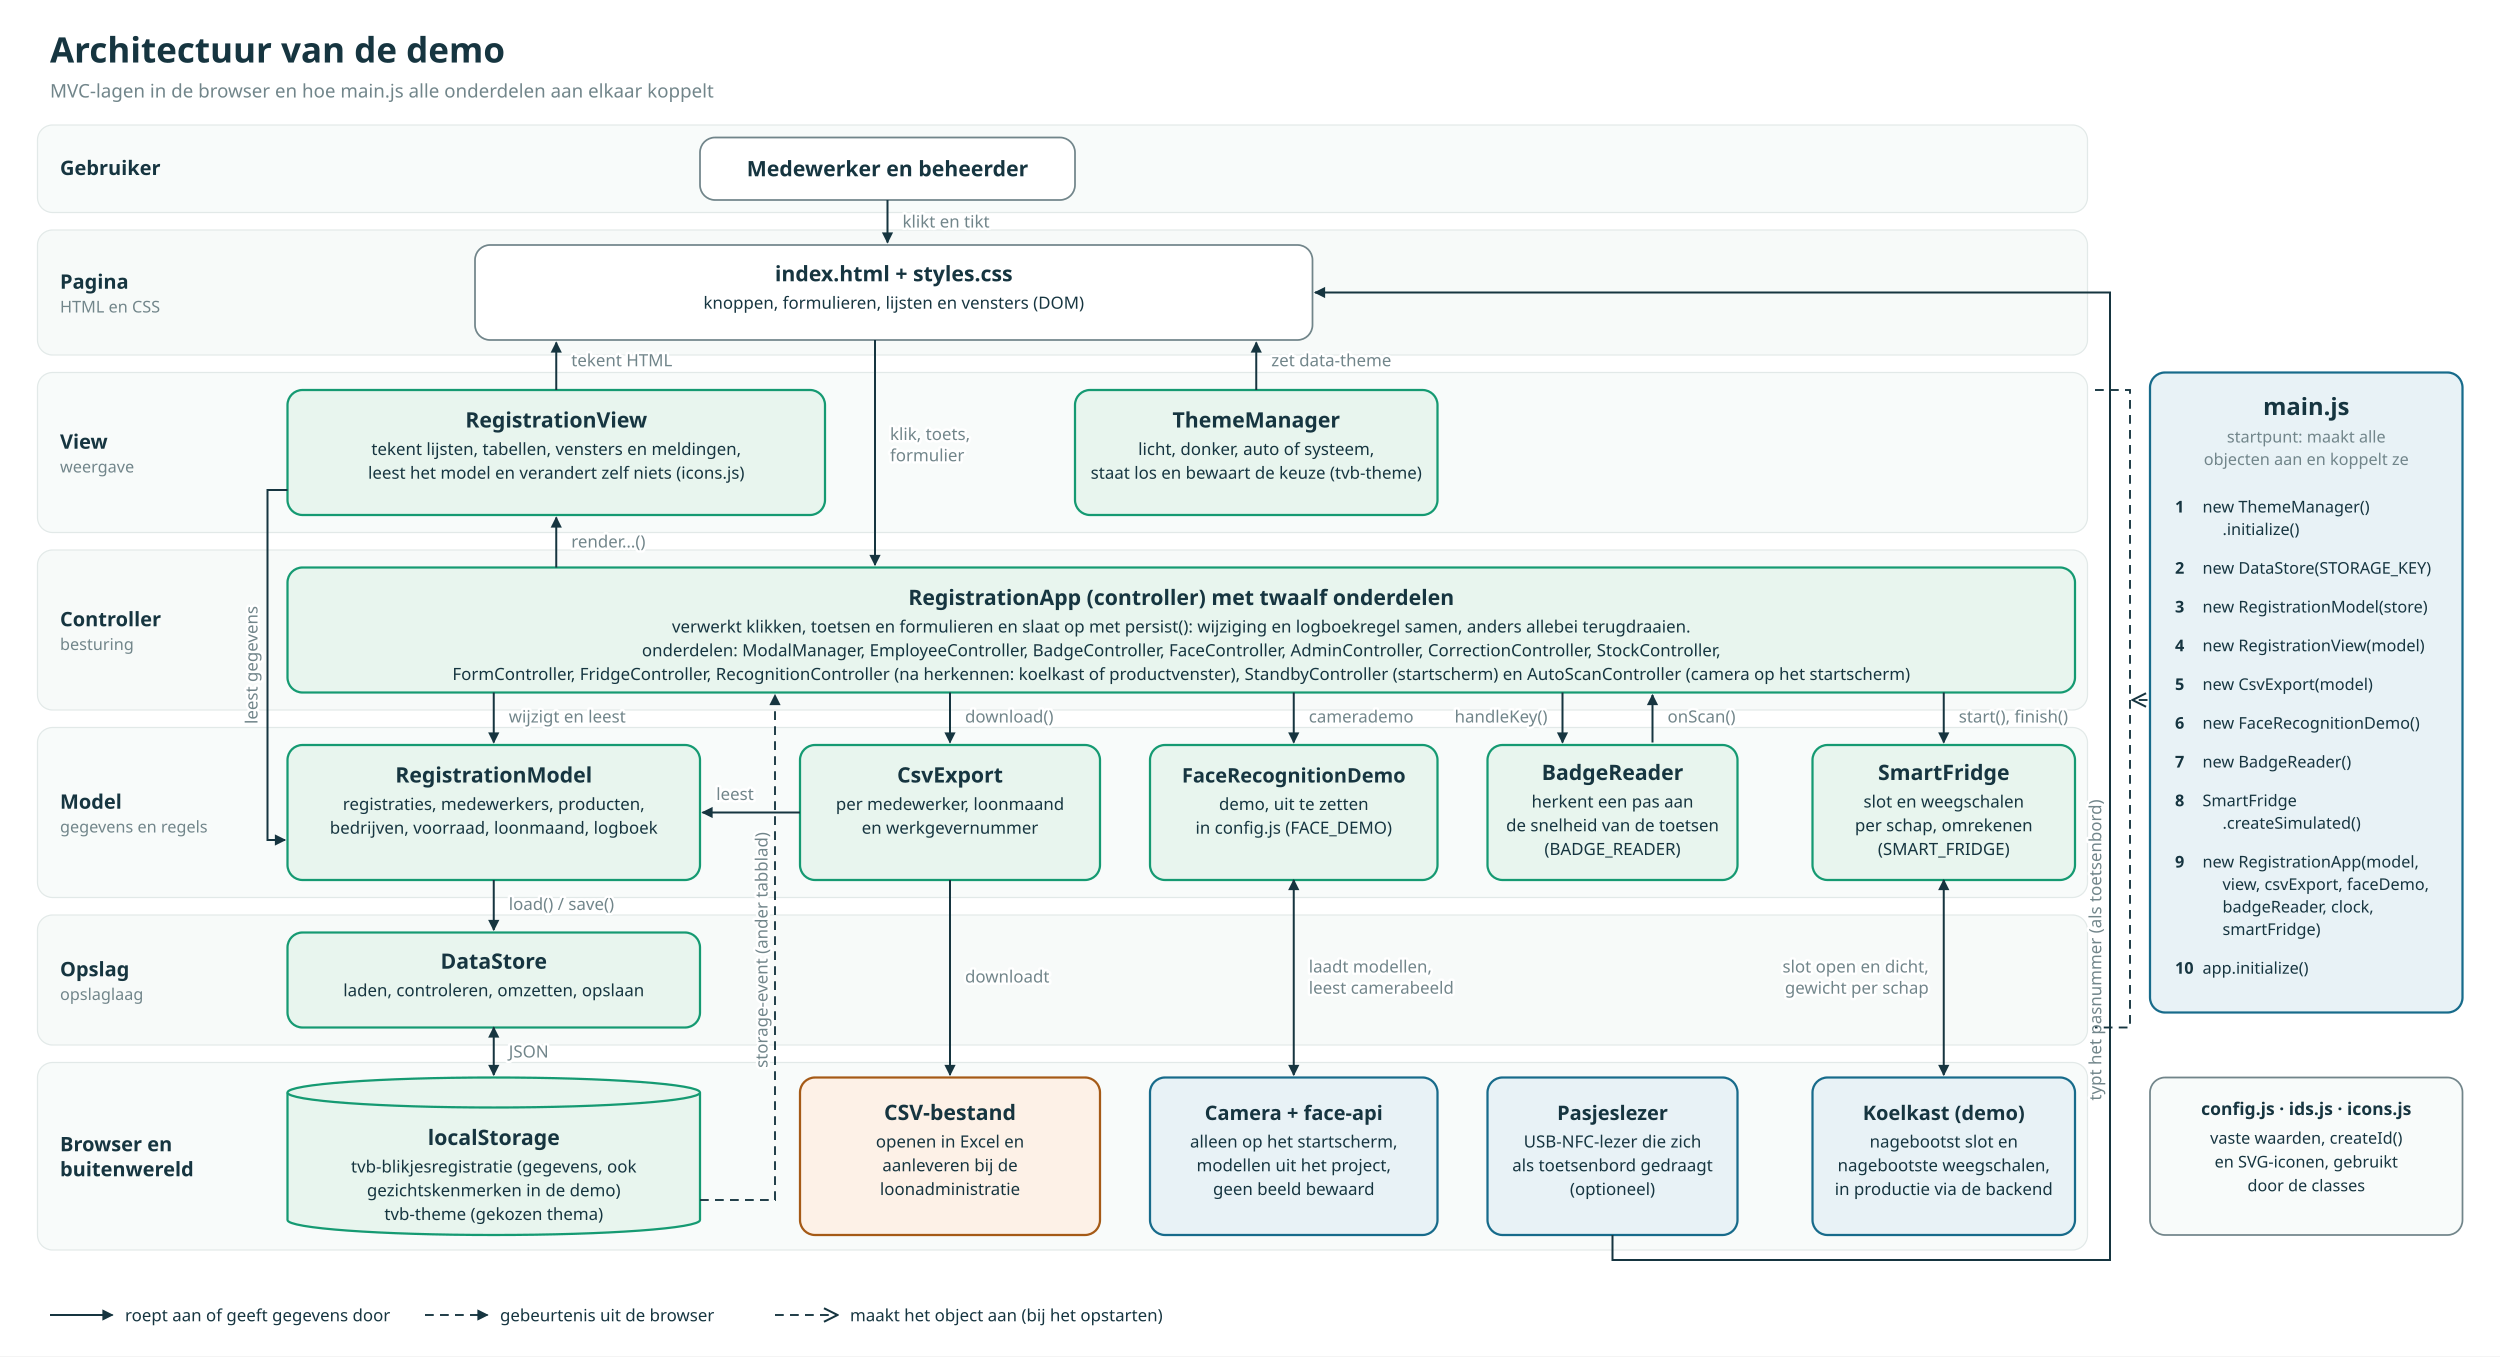
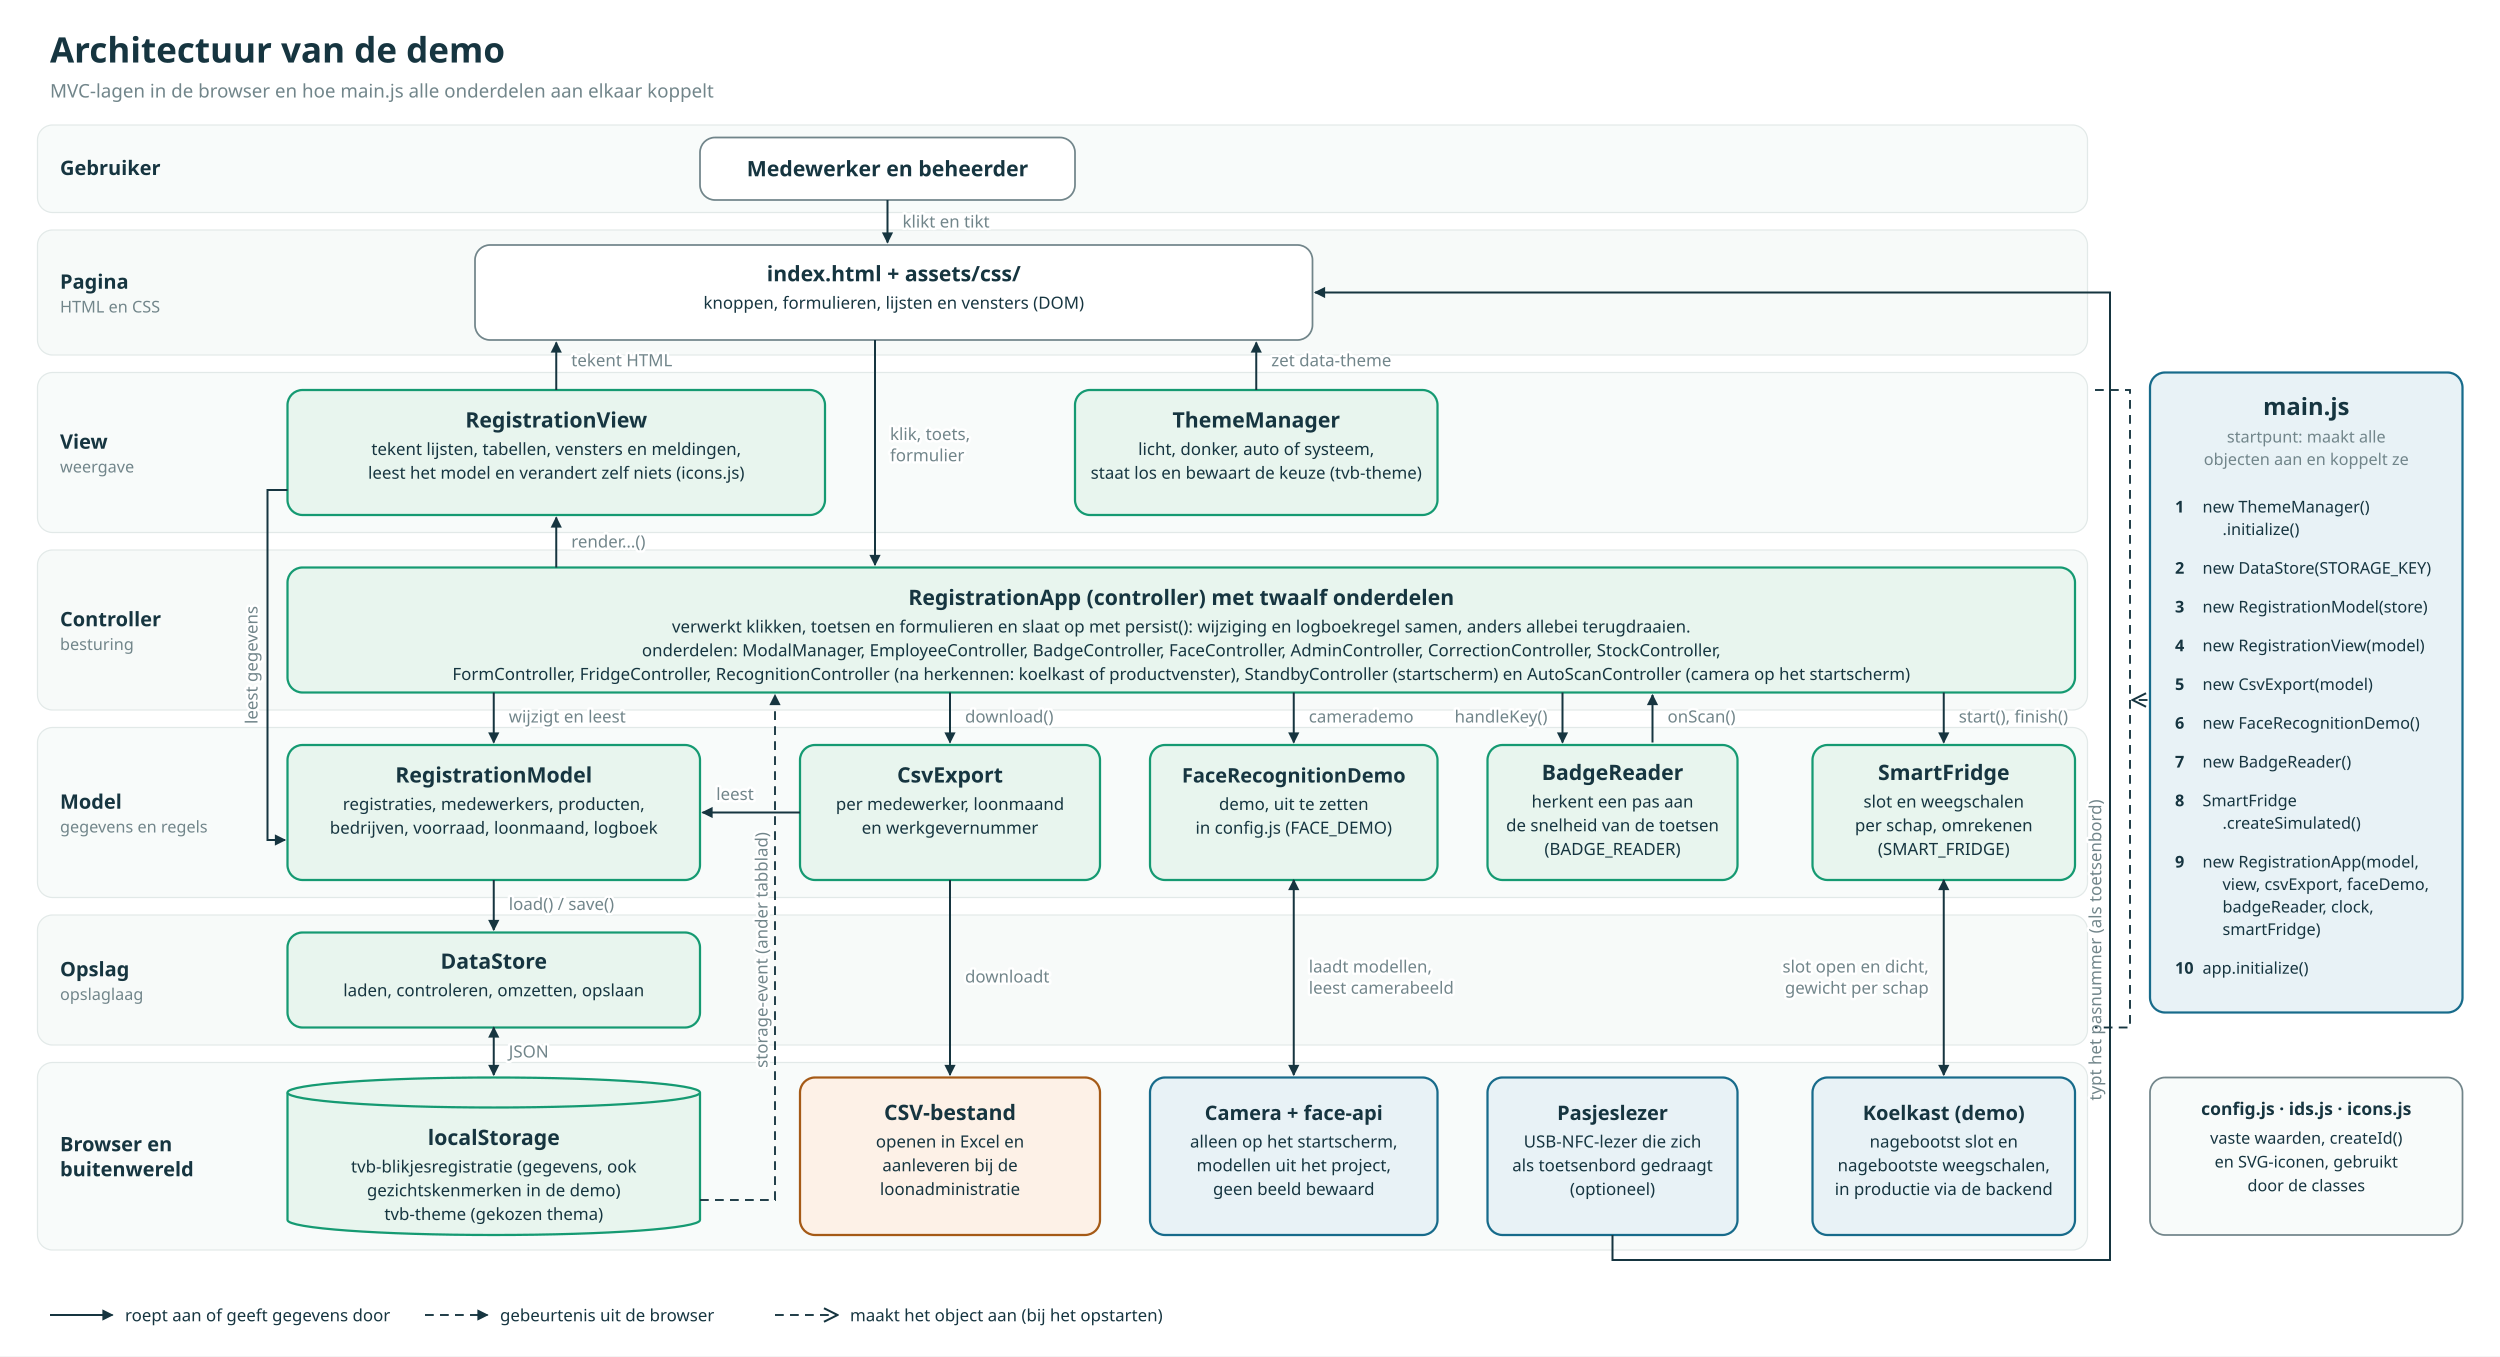
<svg xmlns="http://www.w3.org/2000/svg" width="2000" height="1085" viewBox="0 0 2000 1085" role="img" aria-labelledby="title desc">
  <defs>
    <style>
      text { font-family: "DM Sans", sans-serif; fill: #163540; }
      .kop { font-family: "Space Grotesk", "DM Sans", sans-serif; font-weight: 700; }
      .sub { fill: #71858a; }
      .lbl { font-size: 13.5px; fill: #71858a; paint-order: stroke; stroke: #ffffff; stroke-width: 4px; stroke-linejoin: round; }
      .lijn { fill: none; stroke: #163540; stroke-width: 1.6; }
      .stip { fill: none; stroke: #163540; stroke-width: 1.5; stroke-dasharray: 7 5; }
    </style>
    <marker id="pijl" viewBox="0 0 10 10" refX="9" refY="5" markerWidth="9" markerHeight="9" orient="auto-start-reverse" markerUnits="userSpaceOnUse">
      <path d="M0,0 L10,5 L0,10 z" fill="#163540" />
    </marker>
    <marker id="open" viewBox="0 0 12 12" refX="11" refY="6" markerWidth="13" markerHeight="13" orient="auto-start-reverse" markerUnits="userSpaceOnUse">
      <path d="M1,1 L11,6 L1,11" fill="none" stroke="#163540" stroke-width="1.5" />
    </marker>
  </defs>
  <rect width="2000" height="1085" fill="#ffffff" />
  <text x="40" y="50" font-size="28" class="kop">Architectuur van de demo</text>
  <text x="40" y="78" font-size="15" class="sub">MVC-lagen in de browser en hoe main.js alle onderdelen aan elkaar koppelt</text>
  <rect x="30" y="100" width="1640" height="70" rx="12" fill="#f8fbfa" stroke="#e2e9e8" stroke-width="1" />
  <text x="48" y="140" font-size="16" class="kop">Gebruiker</text>
  <rect x="30" y="184" width="1640" height="100" rx="12" fill="#f7faf9" stroke="#e2e9e8" stroke-width="1" />
  <text x="48" y="231" font-size="16" class="kop">Pagina</text>
  <text x="48" y="250" font-size="13" class="sub">HTML en CSS</text>
  <rect x="30" y="298" width="1640" height="128" rx="12" fill="#f8fbfa" stroke="#e2e9e8" stroke-width="1" />
  <text x="48" y="359" font-size="16" class="kop">View</text>
  <text x="48" y="378" font-size="13" class="sub">weergave</text>
  <rect x="30" y="440" width="1640" height="128" rx="12" fill="#f7faf9" stroke="#e2e9e8" stroke-width="1" />
  <text x="48" y="501" font-size="16" class="kop">Controller</text>
  <text x="48" y="520" font-size="13" class="sub">besturing</text>
  <rect x="30" y="582" width="1640" height="136" rx="12" fill="#f8fbfa" stroke="#e2e9e8" stroke-width="1" />
  <text x="48" y="647" font-size="16" class="kop">Model</text>
  <text x="48" y="666" font-size="13" class="sub">gegevens en regels</text>
  <rect x="30" y="732" width="1640" height="104" rx="12" fill="#f7faf9" stroke="#e2e9e8" stroke-width="1" />
  <text x="48" y="781" font-size="16" class="kop">Opslag</text>
  <text x="48" y="800" font-size="13" class="sub">opslaglaag</text>
  <rect x="30" y="850" width="1640" height="150" rx="12" fill="#f8fbfa" stroke="#e2e9e8" stroke-width="1" />
  <text x="48" y="921" font-size="16" class="kop">Browser en</text>
  <text x="48" y="941" font-size="16" class="kop">buitenwereld</text>
  <rect x="560" y="110" width="300" height="50" rx="12" fill="#ffffff" stroke="#71858a" stroke-width="1.4" class="box" />
  <text x="710" y="141" text-anchor="middle" font-size="17" class="kop">Medewerker en beheerder</text>
  <rect x="380" y="196" width="670" height="76" rx="12" fill="#ffffff" stroke="#71858a" stroke-width="1.4" class="box" />
-   <text x="715" y="225" text-anchor="middle" font-size="17" class="kop">index.html + styles.css</text>
+   <text x="715" y="225" text-anchor="middle" font-size="17" class="kop">index.html + assets/css/</text>
  <text x="715" y="247" text-anchor="middle" font-size="13.5">knoppen, formulieren, lijsten en vensters (DOM)</text>
  <rect x="230" y="312" width="430" height="100" rx="12" fill="#e8f5ee" stroke="#159a72" stroke-width="1.8" class="box" />
  <text x="445" y="342" text-anchor="middle" font-size="17" class="kop">RegistrationView</text>
  <text x="445" y="364" text-anchor="middle" font-size="13.5">tekent lijsten, tabellen, vensters en meldingen,</text>
  <text x="445" y="383" text-anchor="middle" font-size="13.5">leest het model en verandert zelf niets (icons.js)</text>
  <rect x="860" y="312" width="290" height="100" rx="12" fill="#e8f5ee" stroke="#159a72" stroke-width="1.8" class="box" />
  <text x="1005" y="342" text-anchor="middle" font-size="17" class="kop">ThemeManager</text>
  <text x="1005" y="364" text-anchor="middle" font-size="13.5">licht, donker, auto of systeem,</text>
  <text x="1005" y="383" text-anchor="middle" font-size="13.5">staat los en bewaart de keuze (tvb-theme)</text>
  <rect x="230" y="454" width="1430" height="100" rx="12" fill="#e8f5ee" stroke="#159a72" stroke-width="1.8" class="box" />
  <text x="945" y="484" text-anchor="middle" font-size="17" class="kop">RegistrationApp (controller) met twaalf onderdelen</text>
  <text x="945" y="506" text-anchor="middle" font-size="13.5">verwerkt klikken, toetsen en formulieren en slaat op met persist(): wijziging en logboekregel samen, anders allebei terugdraaien.</text>
  <text x="945" y="525" text-anchor="middle" font-size="13.5">onderdelen: ModalManager, EmployeeController, BadgeController, FaceController, AdminController, CorrectionController, StockController,</text>
  <text x="945" y="544" text-anchor="middle" font-size="13.5">FormController, FridgeController, RecognitionController (na herkennen: koelkast of productvenster), StandbyController (startscherm) en AutoScanController (camera op het startscherm)</text>
  <rect x="230" y="596" width="330" height="108" rx="12" fill="#e8f5ee" stroke="#159a72" stroke-width="1.8" class="box" />
  <text x="395" y="626" text-anchor="middle" font-size="17" class="kop">RegistrationModel</text>
  <text x="395" y="648" text-anchor="middle" font-size="13.5">registraties, medewerkers, producten,</text>
  <text x="395" y="667" text-anchor="middle" font-size="13.5">bedrijven, voorraad, loonmaand, logboek</text>
  <rect x="640" y="596" width="240" height="108" rx="12" fill="#e8f5ee" stroke="#159a72" stroke-width="1.8" class="box" />
  <text x="760" y="626" text-anchor="middle" font-size="17" class="kop">CsvExport</text>
  <text x="760" y="648" text-anchor="middle" font-size="13.5">per medewerker, loonmaand</text>
  <text x="760" y="667" text-anchor="middle" font-size="13.5">en werkgevernummer</text>
  <rect x="920" y="596" width="230" height="108" rx="12" fill="#e8f5ee" stroke="#159a72" stroke-width="1.8" class="box" />
  <text x="1035" y="626" text-anchor="middle" font-size="16" class="kop">FaceRecognitionDemo</text>
  <text x="1035" y="648" text-anchor="middle" font-size="13.5">demo, uit te zetten</text>
  <text x="1035" y="667" text-anchor="middle" font-size="13.5">in config.js (FACE_DEMO)</text>
  <rect x="1190" y="596" width="200" height="108" rx="12" fill="#e8f5ee" stroke="#159a72" stroke-width="1.8" class="box" />
  <text x="1290" y="624" text-anchor="middle" font-size="17" class="kop">BadgeReader</text>
  <text x="1290" y="646" text-anchor="middle" font-size="13.5">herkent een pas aan</text>
  <text x="1290" y="665" text-anchor="middle" font-size="13.5">de snelheid van de toetsen</text>
  <text x="1290" y="684" text-anchor="middle" font-size="13.5">(BADGE_READER)</text>
  <rect x="1450" y="596" width="210" height="108" rx="12" fill="#e8f5ee" stroke="#159a72" stroke-width="1.8" class="box" />
  <text x="1555" y="624" text-anchor="middle" font-size="17" class="kop">SmartFridge</text>
  <text x="1555" y="646" text-anchor="middle" font-size="13.5">slot en weegschalen</text>
  <text x="1555" y="665" text-anchor="middle" font-size="13.5">per schap, omrekenen</text>
  <text x="1555" y="684" text-anchor="middle" font-size="13.5">(SMART_FRIDGE)</text>
  <rect x="230" y="746" width="330" height="76" rx="12" fill="#e8f5ee" stroke="#159a72" stroke-width="1.8" class="box" />
  <text x="395" y="775" text-anchor="middle" font-size="17" class="kop">DataStore</text>
  <text x="395" y="797" text-anchor="middle" font-size="13.5">laden, controleren, omzetten, opslaan</text>
  <g class="box">
    <path d="M230,874 V976 A165,12 0 0 0 560,976 V874" fill="#e8f5ee" stroke="#159a72" stroke-width="1.8" />
    <ellipse cx="395" cy="874" rx="165" ry="12" fill="#e8f5ee" stroke="#159a72" stroke-width="1.8" />
  </g>
  <text x="395" y="916" text-anchor="middle" font-size="17" class="kop">localStorage</text>
  <text x="395" y="938" text-anchor="middle" font-size="13.5">tvb-blikjesregistratie (gegevens, ook</text>
  <text x="395" y="957" text-anchor="middle" font-size="13.5">gezichtskenmerken in de demo)</text>
  <text x="395" y="976" text-anchor="middle" font-size="13.5">tvb-theme (gekozen thema)</text>
  <rect x="640" y="862" width="240" height="126" rx="12" fill="#fdf1e7" stroke="#a55a16" stroke-width="1.8" class="box" />
  <text x="760" y="896" text-anchor="middle" font-size="17" class="kop">CSV-bestand</text>
  <text x="760" y="918" text-anchor="middle" font-size="13.5">openen in Excel en</text>
  <text x="760" y="937" text-anchor="middle" font-size="13.5">aanleveren bij de</text>
  <text x="760" y="956" text-anchor="middle" font-size="13.5">loonadministratie</text>
  <rect x="920" y="862" width="230" height="126" rx="12" fill="#e8f2f6" stroke="#176b8b" stroke-width="1.8" class="box" />
  <text x="1035" y="896" text-anchor="middle" font-size="16" class="kop">Camera + face-api</text>
  <text x="1035" y="918" text-anchor="middle" font-size="13.5">alleen op het startscherm,</text>
  <text x="1035" y="937" text-anchor="middle" font-size="13.5">modellen uit het project,</text>
  <text x="1035" y="956" text-anchor="middle" font-size="13.5">geen beeld bewaard</text>
  <rect x="1450" y="862" width="210" height="126" rx="12" fill="#e8f2f6" stroke="#176b8b" stroke-width="1.8" class="box" />
  <text x="1555" y="896" text-anchor="middle" font-size="16" class="kop">Koelkast (demo)</text>
  <text x="1555" y="918" text-anchor="middle" font-size="13.5">nagebootst slot en</text>
  <text x="1555" y="937" text-anchor="middle" font-size="13.5">nagebootste weegschalen,</text>
  <text x="1555" y="956" text-anchor="middle" font-size="13.5">in productie via de backend</text>
  <rect x="1190" y="862" width="200" height="126" rx="12" fill="#e8f2f6" stroke="#176b8b" stroke-width="1.8" class="box" />
  <text x="1290" y="896" text-anchor="middle" font-size="16" class="kop">Pasjeslezer</text>
  <text x="1290" y="918" text-anchor="middle" font-size="13.5">USB-NFC-lezer die zich</text>
  <text x="1290" y="937" text-anchor="middle" font-size="13.5">als toetsenbord gedraagt</text>
  <text x="1290" y="956" text-anchor="middle" font-size="13.5">(optioneel)</text>
  <path d="M710,160 L710,194" class="lijn" marker-end="url(#pijl)" />
  <text x="722" y="182" class="lbl">klikt en tikt</text>
  <path d="M445,312 L445,274" class="lijn" marker-end="url(#pijl)" />
  <text x="457" y="293" class="lbl">tekent HTML</text>
  <path d="M1005,312 L1005,274" class="lijn" marker-end="url(#pijl)" />
  <text x="1017" y="293" class="lbl">zet data-theme</text>
  <path d="M700,272 L700,452" class="lijn" marker-end="url(#pijl)" />
  <text x="712" y="352" class="lbl">klik, toets,</text>
  <text x="712" y="369" class="lbl">formulier</text>
  <path d="M445,454 L445,414" class="lijn" marker-end="url(#pijl)" />
  <text x="457" y="438" class="lbl">render…()</text>
  <path d="M395,554 L395,594" class="lijn" marker-end="url(#pijl)" />
  <text x="407" y="578" class="lbl">wijzigt en leest</text>
  <path d="M760,554 L760,594" class="lijn" marker-end="url(#pijl)" />
  <text x="772" y="578" class="lbl">download()</text>
  <path d="M1035,554 L1035,594" class="lijn" marker-end="url(#pijl)" />
  <text x="1047" y="578" class="lbl">camerademo</text>
  <path d="M230,392 H214 V672 H228" class="lijn" marker-end="url(#pijl)" />
  <text x="206" y="532" text-anchor="middle" class="lbl" transform="rotate(-90 206 532)">leest gegevens</text>
  <path d="M640,650 L562,650" class="lijn" marker-end="url(#pijl)" />
  <text x="588" y="640" text-anchor="middle" class="lbl">leest</text>
  <path d="M395,704 L395,744" class="lijn" marker-end="url(#pijl)" />
  <text x="407" y="728" class="lbl">load() / save()</text>
  <path d="M395,822 L395,860" class="lijn" marker-start="url(#pijl)" marker-end="url(#pijl)" />
  <text x="407" y="846" class="lbl">JSON</text>
  <path d="M760,704 L760,860" class="lijn" marker-end="url(#pijl)" />
  <text x="772" y="786" class="lbl">downloadt</text>
  <path d="M1035,704 L1035,860" class="lijn" marker-start="url(#pijl)" marker-end="url(#pijl)" />
  <text x="1047" y="778" class="lbl">laadt modellen,</text>
  <text x="1047" y="795" class="lbl">leest camerabeeld</text>
  <path d="M1250,554 L1250,594" class="lijn" marker-end="url(#pijl)" />
  <text x="1238" y="578" text-anchor="end" class="lbl">handleKey()</text>
  <path d="M1322,594 L1322,556" class="lijn" marker-end="url(#pijl)" />
  <text x="1334" y="578" class="lbl">onScan()</text>
  <path d="M1290,988 V1008 H1688 V234 H1052" class="lijn" marker-end="url(#pijl)" />
  <text x="1681" y="760" text-anchor="middle" class="lbl" transform="rotate(-90 1681 760)">typt het pasnummer (als toetsenbord)</text>
  <path d="M560,960 H620 V556" class="stip" marker-end="url(#pijl)" />
  <path d="M1555,554 L1555,594" class="lijn" marker-end="url(#pijl)" />
  <text x="1567" y="578" class="lbl">start(), finish()</text>
  <path d="M1555,704 L1555,860" class="lijn" marker-start="url(#pijl)" marker-end="url(#pijl)" />
  <text x="1543" y="778" text-anchor="end" class="lbl">slot open en dicht,</text>
  <text x="1543" y="795" text-anchor="end" class="lbl">gewicht per schap</text>
  <text x="614" y="760" text-anchor="middle" class="lbl" transform="rotate(-90 614 760)">storage-event (ander tabblad)</text>
  <rect x="1720" y="298" width="250" height="512" rx="12" fill="#e8f2f6" stroke="#176b8b" stroke-width="1.8" class="box" />
  <text x="1845" y="332" text-anchor="middle" font-size="19" class="kop">main.js</text>
  <text x="1845" y="354" text-anchor="middle" font-size="13" class="sub">startpunt: maakt alle</text>
  <text x="1845" y="372" text-anchor="middle" font-size="13" class="sub">objecten aan en koppelt ze</text>
  <text x="1740" y="410" font-size="13" font-weight="700" fill="#176b8b">1</text>
  <text x="1762" y="410" font-size="13">new ThemeManager()</text>
  <text x="1778" y="428" font-size="13">.initialize()</text>
  <text x="1740" y="459" font-size="13" font-weight="700" fill="#176b8b">2</text>
  <text x="1762" y="459" font-size="13">new DataStore(STORAGE_KEY)</text>
  <text x="1740" y="490" font-size="13" font-weight="700" fill="#176b8b">3</text>
  <text x="1762" y="490" font-size="13">new RegistrationModel(store)</text>
  <text x="1740" y="521" font-size="13" font-weight="700" fill="#176b8b">4</text>
  <text x="1762" y="521" font-size="13">new RegistrationView(model)</text>
  <text x="1740" y="552" font-size="13" font-weight="700" fill="#176b8b">5</text>
  <text x="1762" y="552" font-size="13">new CsvExport(model)</text>
  <text x="1740" y="583" font-size="13" font-weight="700" fill="#176b8b">6</text>
  <text x="1762" y="583" font-size="13">new FaceRecognitionDemo()</text>
  <text x="1740" y="614" font-size="13" font-weight="700" fill="#176b8b">7</text>
  <text x="1762" y="614" font-size="13">new BadgeReader()</text>
  <text x="1740" y="645" font-size="13" font-weight="700" fill="#176b8b">8</text>
  <text x="1762" y="645" font-size="13">SmartFridge</text>
  <text x="1778" y="663" font-size="13">.createSimulated()</text>
  <text x="1740" y="694" font-size="13" font-weight="700" fill="#176b8b">9</text>
  <text x="1762" y="694" font-size="13">new RegistrationApp(model,</text>
  <text x="1778" y="712" font-size="13">view, csvExport, faceDemo,</text>
  <text x="1778" y="730" font-size="13">badgeReader, clock,</text>
  <text x="1778" y="748" font-size="13">smartFridge)</text>
  <text x="1740" y="779" font-size="13" font-weight="700" fill="#176b8b">10</text>
  <text x="1762" y="779" font-size="13">app.initialize()</text>
  <path d="M1676,312 H1704 V822 H1676" class="stip" />
  <path d="M1718,560 L1706,560" class="stip" marker-end="url(#open)" />
  <rect x="1720" y="862" width="250" height="126" rx="12" fill="#f8fbfa" stroke="#71858a" stroke-width="1.4" class="box" />
  <text x="1845" y="892" text-anchor="middle" font-size="14" class="kop">config.js · ids.js · icons.js</text>
  <text x="1845" y="915" text-anchor="middle" font-size="13">vaste waarden, createId()</text>
  <text x="1845" y="934" text-anchor="middle" font-size="13">en SVG-iconen, gebruikt</text>
  <text x="1845" y="953" text-anchor="middle" font-size="13">door de classes</text>
  <path d="M40,1052 L90,1052" class="lijn" marker-end="url(#pijl)" />
  <text x="100" y="1057" font-size="13.5">roept aan of geeft gegevens door</text>
  <path d="M340,1052 L390,1052" class="stip" marker-end="url(#pijl)" />
  <text x="400" y="1057" font-size="13.5">gebeurtenis uit de browser</text>
  <path d="M620,1052 L670,1052" class="stip" marker-end="url(#open)" />
  <text x="680" y="1057" font-size="13.5">maakt het object aan (bij het opstarten)</text>
</svg>
